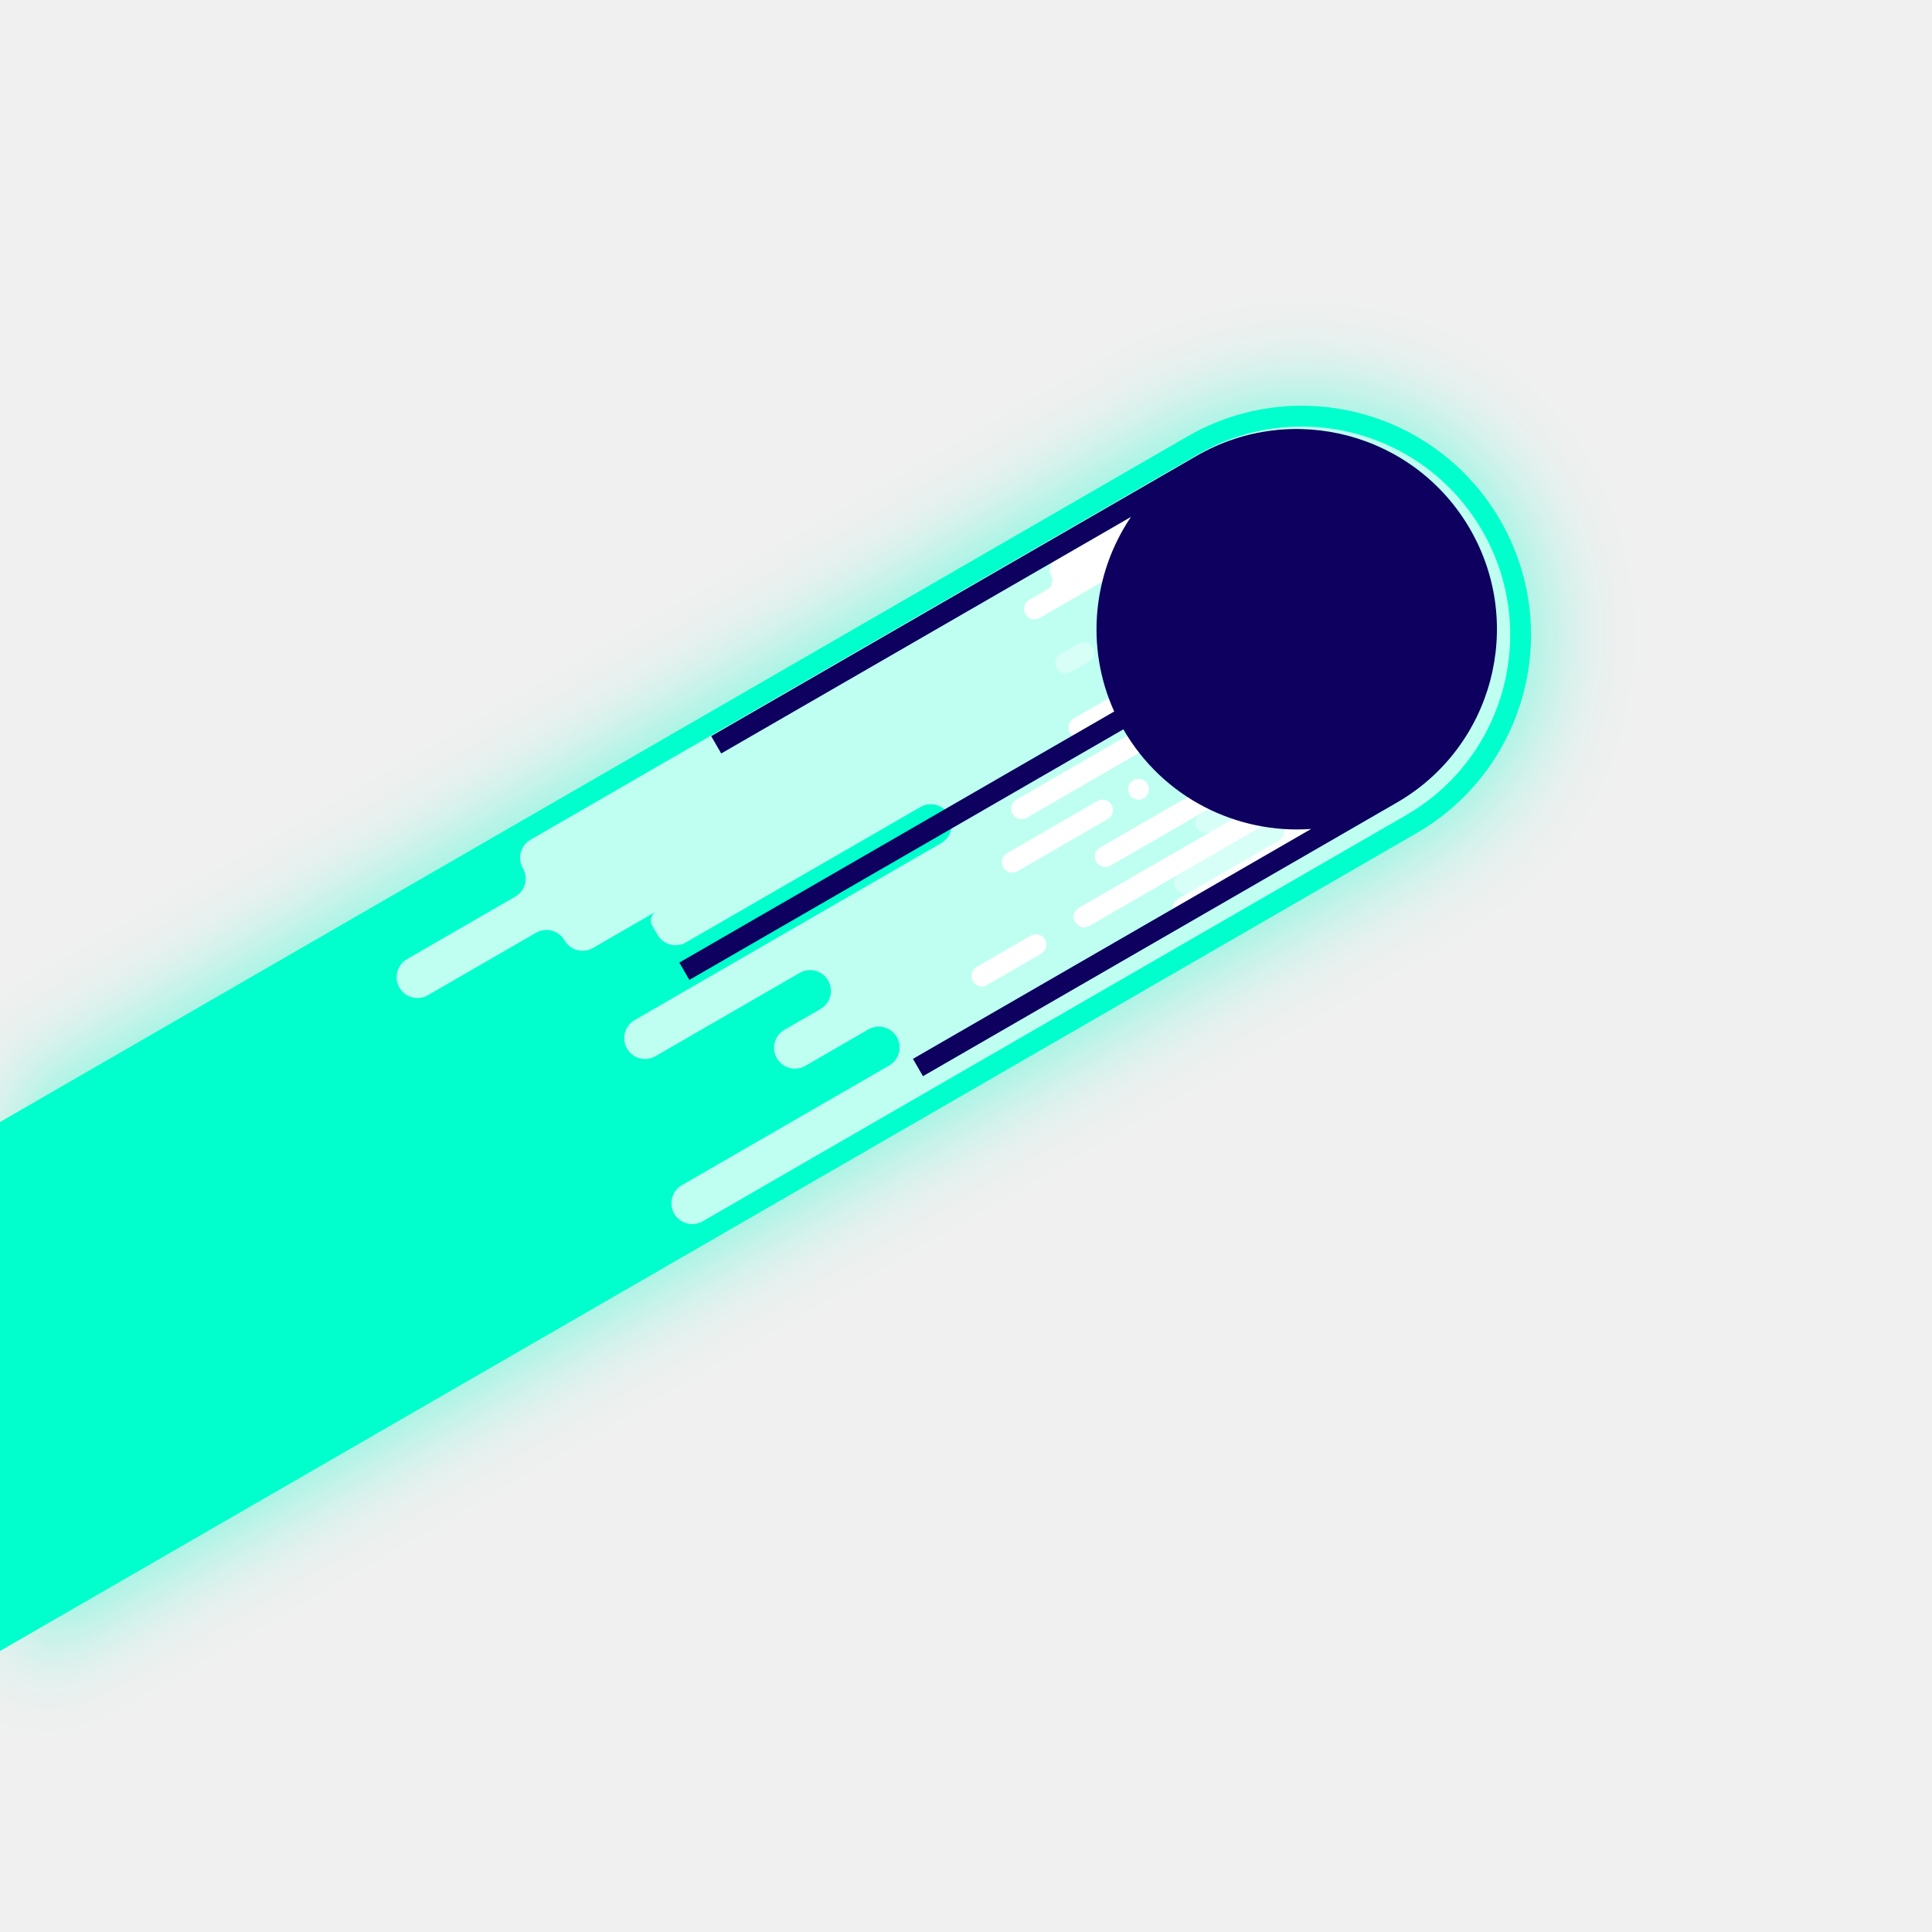
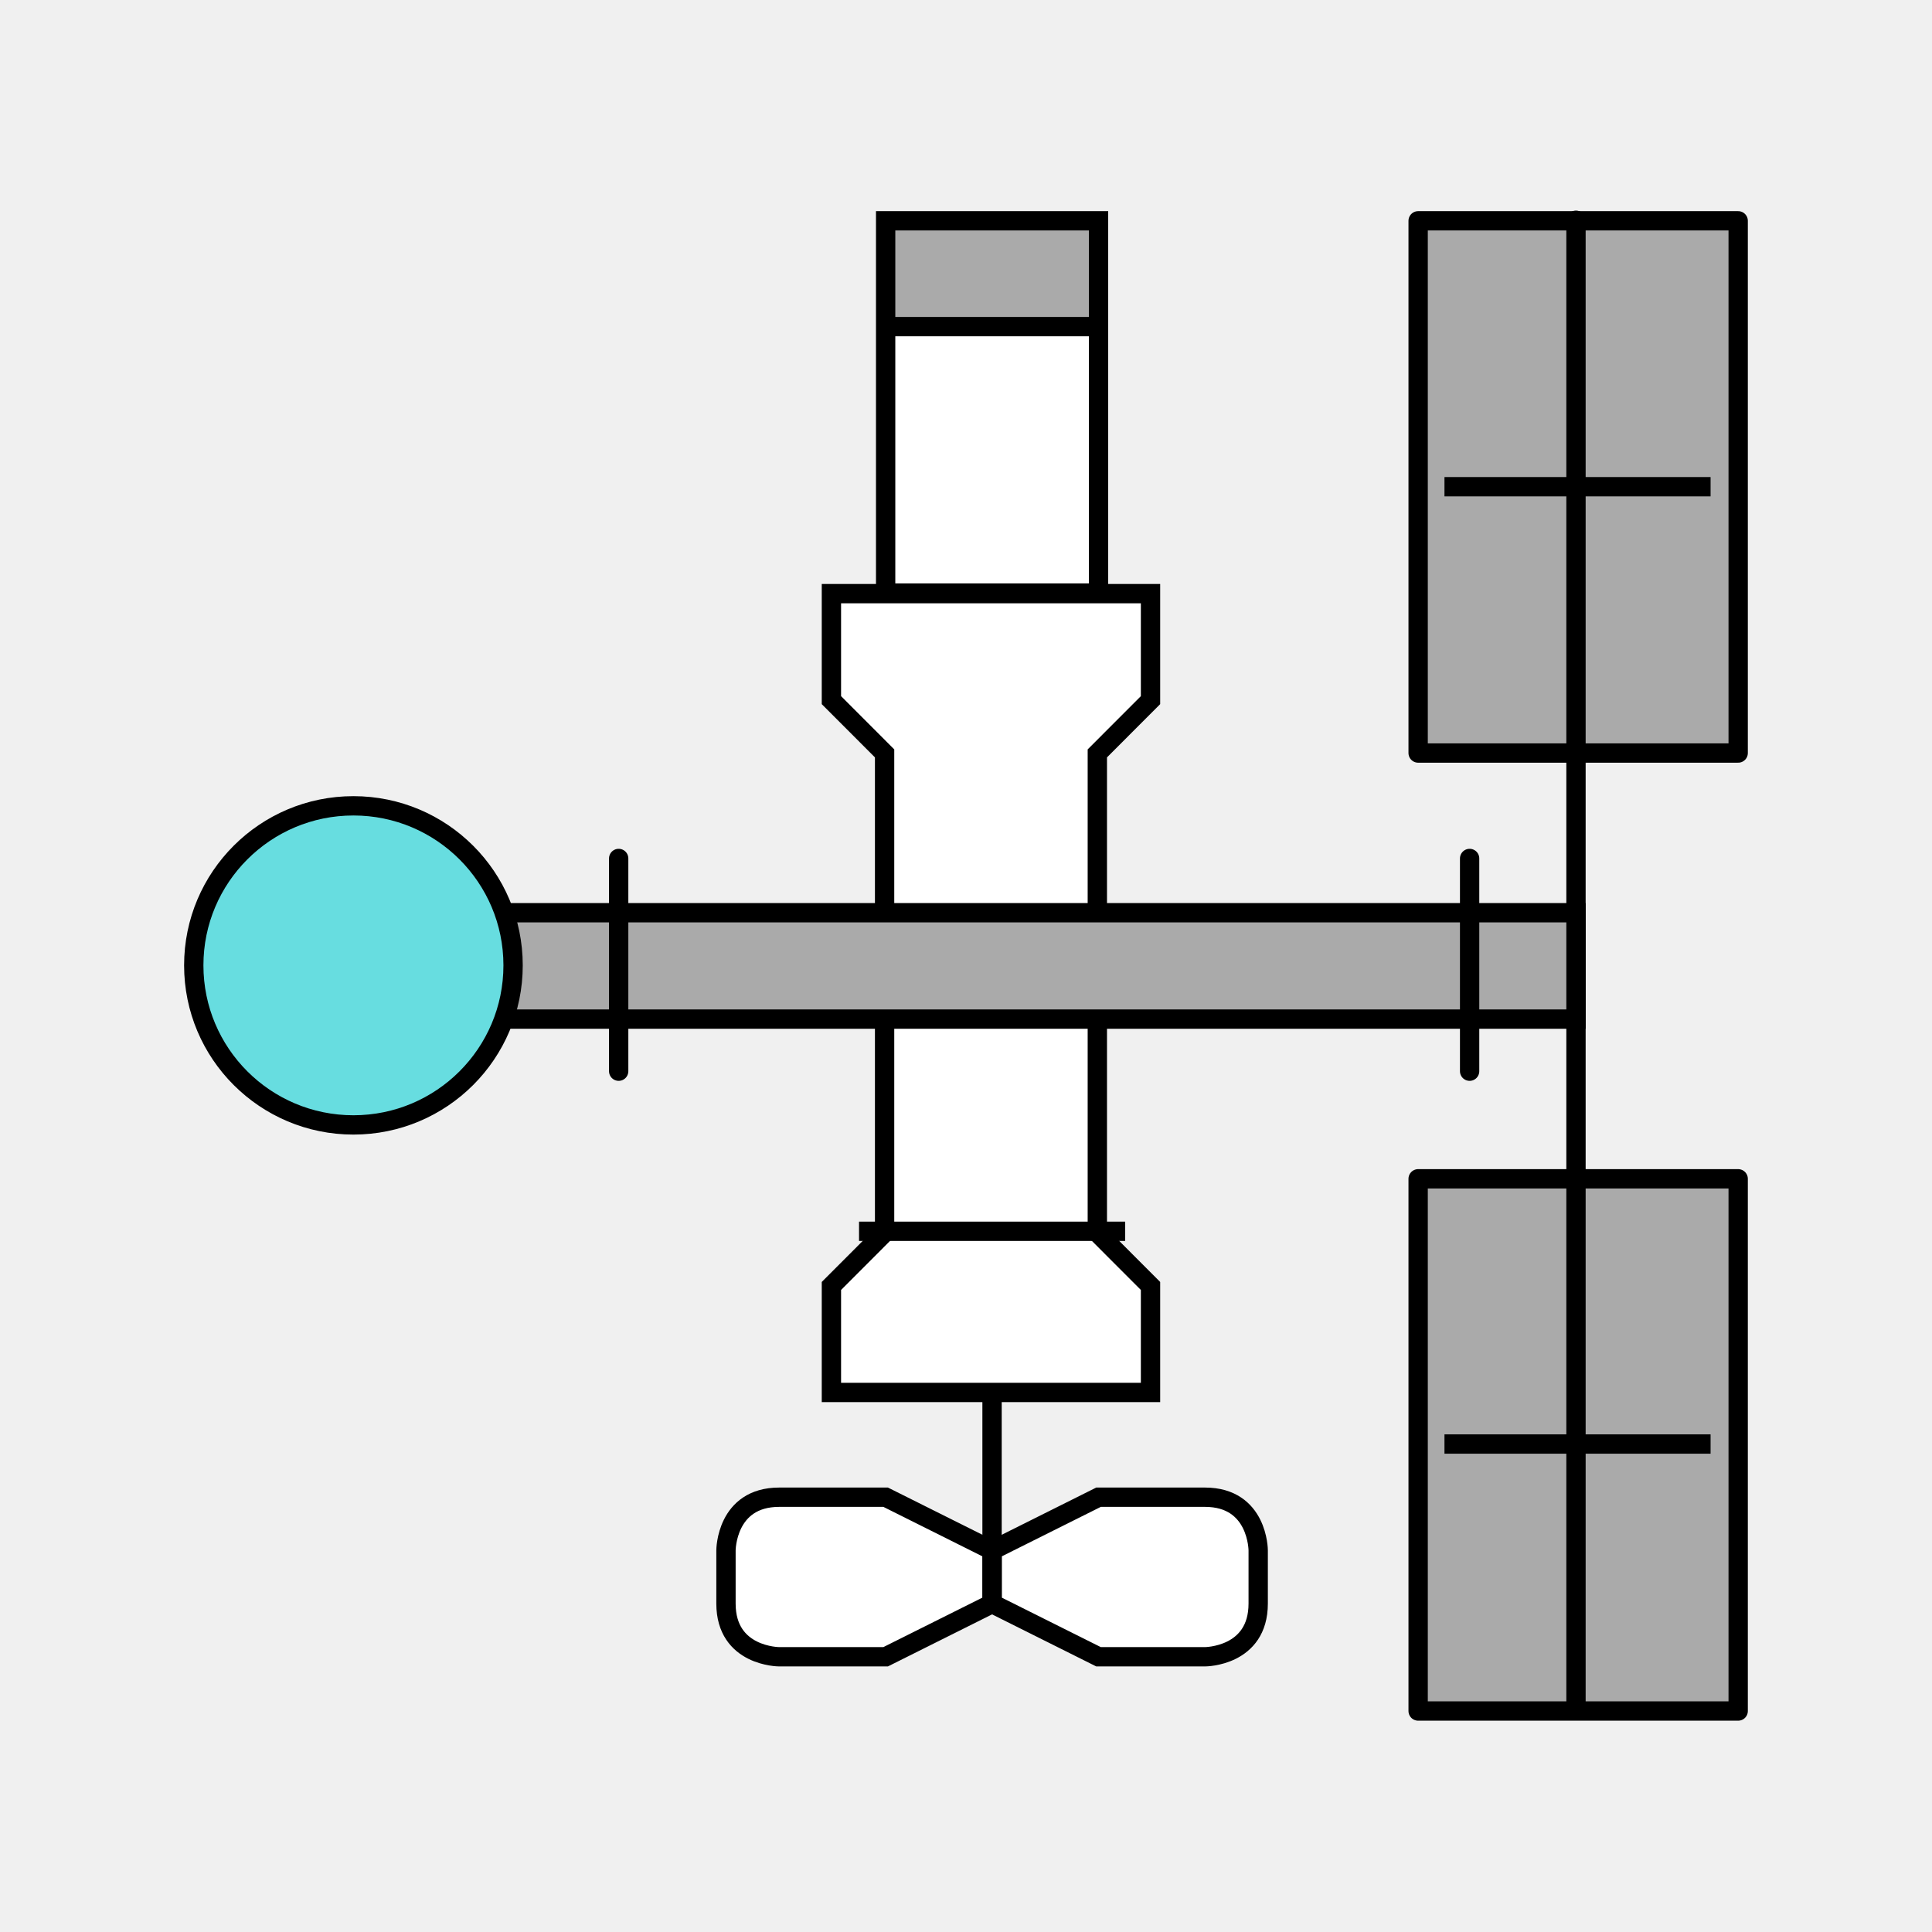
- <svg xmlns="http://www.w3.org/2000/svg" xmlns:xlink="http://www.w3.org/1999/xlink" viewBox="0 0 200 200" version="1.1">
-   <defs>
-     <path d="M146.63,86.256 L-57.587,204.161 L-81.3,163.088 L122.917,45.183 C134.259,38.635 148.762,42.521 155.31,53.863 C161.858,65.205 157.972,79.708 146.63,86.256 Z" id="path-1" />
-     <filter x="-6.9%" y="-10.2%" width="113.8%" height="120.4%" filterUnits="objectBoundingBox" id="filter-2">
-       <feMorphology radius="0.5" operator="dilate" in="SourceAlpha" result="shadowSpreadOuter1" />
-       <feOffset dx="0" dy="0" in="shadowSpreadOuter1" result="shadowOffsetOuter1" />
-       <feGaussianBlur stdDeviation="5" in="shadowOffsetOuter1" result="shadowBlurOuter1" />
-       <feColorMatrix values="0 0 0 0 0   0 0 0 0 1   0 0 0 0 0.8  0 0 0 0.5 0" type="matrix" in="shadowBlurOuter1" />
-     </filter>
-   </defs>
-   <g id="Fusées" stroke="none" stroke-width="1" fill="none" fill-rule="evenodd">
-     <g id="Rosalie">
-       <g id="Rectangle">
-         <use fill="black" fill-opacity="1" filter="url(#filter-2)" xlink:href="#path-1" />
-         <use fill="#00FFCC" fill-rule="evenodd" xlink:href="#path-1" />
+ <svg xmlns="http://www.w3.org/2000/svg" viewBox="0 0 1000 1000" version="1.1">
+   <defs />
+   <g id="Satellites" stroke="none" stroke-width="1" fill="none" fill-rule="evenodd">
+     <g id="Rudelbums">
+       <g id="Satellites/Rudelbums">
+         <rect id="Rectangle" x="0" y="0" width="1000" height="1000" />
+         <g id="Page-1" stroke-width="1" fill-rule="evenodd" transform="translate(100, 114)">
+           <polygon id="Fill-1" fill="#AAAAAA" points="633.708 275.281 798.876 275.281 798.876 0 633.708 0" />
+           <polygon id="Fill-2" fill="#AAAAAA" points="633.708 771.91 798.876 771.91 798.876 496.629 633.708 496.629" />
+           <path d="M715.73,0 L715.73,770.787" id="Stroke-3" stroke="#000000" stroke-width="10" stroke-linecap="round" stroke-linejoin="round" />
+           <polygon id="Fill-5" fill="#FFFFFF" points="358.427 193.258 468.539 193.258 468.539 0 358.427 0" />
+           <polygon id="Fill-6" fill="#AAAAAA" points="358.427 55.056 468.539 55.056 468.539 0 358.427 0" />
+           <path d="M360.674,55.056 L468.539,55.056" id="Stroke-7" stroke="#000000" stroke-width="10" />
+           <g id="Group-11" transform="translate(633.7079, 0)" stroke-linecap="round" stroke-width="10" stroke="#000000" stroke-linejoin="round">
+             <polygon id="Stroke-8" points="0.321 275.765 165.971 275.765 165.971 0.291 0.321 0.291" />
+             <polygon id="Stroke-10" points="0.321 771.62 165.971 771.62 165.971 496.145 0.321 496.145" />
+           </g>
+           <polygon id="Fill-12" fill="#FFFFFF" points="330.337 193.258 495.506 193.258 495.506 248.39 467.978 275.955 467.978 358.652 440.449 386.217 467.978 413.783 467.978 524.045 495.506 551.61 495.506 606.742 330.337 606.742 330.337 551.61 357.865 524.045 357.865 413.783 385.393 386.217 357.865 358.652 357.865 275.955 330.337 248.39" />
+           <polygon id="Stroke-13" stroke="#000000" stroke-width="10" points="330.337 193.258 495.506 193.258 495.506 248.39 467.978 275.955 467.978 358.652 440.449 386.217 467.978 413.783 467.978 524.045 495.506 551.61 495.506 606.742 330.337 606.742 330.337 551.61 357.865 524.045 357.865 413.783 385.393 386.217 357.865 358.652 357.865 275.955 330.337 248.39" />
+           <polygon id="Fill-14" fill="#AAAAAA" points="357.865 413.483 110.112 413.483 110.112 358.427 715.73 358.427 715.73 413.483" />
+           <polygon id="Stroke-15" stroke="#000000" stroke-width="10" points="357.865 413.483 110.112 413.483 110.112 358.427 715.73 358.427 715.73 413.483" />
+           <path d="M220.225,330.337 L220.225,440.449" id="Stroke-16" stroke="#000000" stroke-width="10" stroke-linecap="round" stroke-linejoin="round" />
+           <path d="M660.674,330.337 L660.674,440.449" id="Stroke-17" stroke="#000000" stroke-width="10" stroke-linecap="round" stroke-linejoin="round" />
+           <g id="Group-30">
+             <polygon id="Stroke-18" stroke="#000000" stroke-width="10" points="358.408 192.978 468.597 192.978 468.597 0.281 358.408 0.281" />
+             <path d="M275.765,688.483 C275.765,688.483 275.765,660.955 303.313,660.955 L358.408,660.955 L413.503,688.483 L413.503,716.011 L358.408,743.539 L303.313,743.539 C303.313,743.539 275.765,743.539 275.765,716.011 L275.765,688.483 Z" id="Fill-20" fill="#FFFFFF" />
+             <path d="M551.24,688.483 C551.24,688.483 551.24,660.955 523.692,660.955 L468.597,660.955 L413.503,688.483 L413.503,716.011 L468.597,743.539 L523.692,743.539 C523.692,743.539 551.24,743.539 551.24,716.011 L551.24,688.483 Z" id="Fill-21" fill="#FFFFFF" />
+             <path d="M275.765,688.483 C275.765,688.483 275.765,660.955 303.313,660.955 L358.408,660.955 L413.503,688.483 L413.503,716.011 L358.408,743.539 L303.313,743.539 C303.313,743.539 275.765,743.539 275.765,716.011 L275.765,688.483 Z" id="Stroke-22" stroke="#000000" stroke-width="10" />
+             <path d="M551.24,688.483 C551.24,688.483 551.24,660.955 523.692,660.955 L468.597,660.955 L413.503,688.483 L413.503,716.011 L468.597,743.539 L523.692,743.539 C523.692,743.539 551.24,743.539 551.24,716.011 L551.24,688.483 Z" id="Stroke-23" stroke="#000000" stroke-width="10" />
+             <path d="M413.483,605.618 L413.483,688.202" id="Stroke-24" stroke="#000000" stroke-width="10" />
+             <path d="M82.933,303.09 C128.579,303.09 165.575,340.06 165.575,385.674 C165.575,431.288 128.579,468.258 82.933,468.258 C37.287,468.258 0.291,431.288 0.291,385.674 C0.291,340.06 37.287,303.09 82.933,303.09" id="Fill-25" fill="#67DDE0" />
+             <path d="M82.933,303.09 C128.579,303.09 165.575,340.06 165.575,385.674 C165.575,431.288 128.579,468.258 82.933,468.258 C37.287,468.258 0.291,431.288 0.291,385.674 C0.291,340.06 37.287,303.09 82.933,303.09 Z" id="Stroke-26" stroke="#000000" stroke-width="10" />
+             <path d="M647.656,137.921 L785.393,137.921" id="Stroke-27" stroke="#000000" stroke-width="10" />
+             <path d="M647.656,633.427 L785.393,633.427" id="Stroke-28" stroke="#000000" stroke-width="10" />
+             <path d="M344.634,523.315 L482.371,523.315" id="Stroke-29" stroke="#000000" stroke-width="10" />
+           </g>
+         </g>
      </g>
-       <path d="M134.706,80.694 L125.372,86.084 C124.856,86.381 124.197,86.205 123.899,85.689 C123.601,85.173 123.778,84.514 124.294,84.217 L133.628,78.827 C134.144,78.529 134.803,78.706 135.101,79.222 C135.398,79.737 135.222,80.396 134.706,80.694 Z" id="Rectangle-3" fill-opacity="0.75" fill="#FFFFFF" opacity="0.5" />
-       <path d="M68.852,93.822 L67.919,94.361 C67.403,94.659 67.227,95.318 67.524,95.834 L68.063,96.767 C68.658,97.798 69.977,98.151 71.008,97.556 L95.278,83.544 C96.31,82.948 97.628,83.302 98.223,84.333 C98.819,85.364 98.465,86.682 97.434,87.277 L65.696,105.602 C64.665,106.197 64.312,107.515 64.907,108.546 C65.502,109.578 66.821,109.931 67.852,109.335 L82.787,100.712 C83.818,100.117 85.137,100.47 85.732,101.501 C86.328,102.533 85.974,103.851 84.943,104.446 L81.209,106.602 C80.178,107.197 79.825,108.516 80.42,109.547 C81.015,110.578 82.334,110.931 83.365,110.336 L89.895,106.566 C90.926,105.971 92.245,106.324 92.84,107.355 C93.435,108.386 93.082,109.704 92.051,110.3 L70.585,122.693 C69.554,123.288 69.201,124.607 69.796,125.638 C70.391,126.669 71.71,127.022 72.741,126.427 L145.552,84.389 C155.863,78.436 159.396,65.252 153.443,54.941 C147.49,44.63 134.305,41.097 123.994,47.05 L54.917,86.932 C53.886,87.527 53.533,88.846 54.128,89.877 C54.723,90.908 54.37,92.226 53.339,92.822 L42.137,99.289 C41.106,99.884 40.753,101.203 41.348,102.234 C41.943,103.265 43.262,103.618 44.293,103.023 L55.495,96.556 C56.526,95.96 57.844,96.314 58.44,97.345 C59.035,98.376 60.353,98.729 61.384,98.134 L68.852,93.822 Z" id="Combined-Shape" fill-opacity="0.75" fill="#FFFFFF" />
-       <path d="M151.576,56.019 C156.934,65.299 153.754,77.165 144.474,82.522 L123.004,94.918 C122.489,95.216 121.83,95.039 121.532,94.524 C121.234,94.008 121.411,93.349 121.926,93.051 L132.419,86.993 C132.935,86.695 133.112,86.036 132.814,85.521 C132.516,85.005 131.857,84.828 131.341,85.126 L112.765,95.851 C112.249,96.149 111.59,95.972 111.292,95.457 C110.995,94.941 111.171,94.282 111.687,93.984 L134.706,80.694 C135.222,80.396 135.398,79.737 135.101,79.222 C134.803,78.706 134.144,78.529 133.628,78.827 L114.959,89.606 C114.443,89.904 113.784,89.727 113.486,89.211 C113.189,88.696 113.365,88.037 113.881,87.739 L125.083,81.272 C125.598,80.974 125.775,80.315 125.477,79.799 C125.18,79.284 124.52,79.107 124.005,79.405 L122.138,80.483 C121.622,80.78 120.963,80.604 120.665,80.088 C120.368,79.573 120.544,78.913 121.06,78.616 L127.459,74.921 C127.974,74.624 128.151,73.964 127.853,73.449 C127.556,72.933 126.897,72.757 126.381,73.054 L106.297,84.65 C105.782,84.947 105.123,84.771 104.825,84.255 C104.527,83.739 104.704,83.08 105.22,82.783 L120.771,73.804 C121.287,73.506 121.463,72.847 121.166,72.331 C120.868,71.816 120.209,71.639 119.693,71.937 L112.225,76.248 C111.71,76.546 111.051,76.369 110.753,75.854 C110.455,75.338 110.632,74.679 111.148,74.382 L122.349,67.914 C122.865,67.617 123.041,66.957 122.744,66.442 C122.446,65.926 121.787,65.75 121.271,66.047 L119.404,67.125 C118.889,67.423 118.23,67.246 117.932,66.731 C117.634,66.215 117.811,65.556 118.327,65.258 L129.528,58.791 C130.044,58.493 130.22,57.834 129.923,57.318 C129.625,56.803 128.966,56.626 128.45,56.924 L115.382,64.469 C114.866,64.767 114.207,64.59 113.909,64.075 C113.612,63.559 113.788,62.9 114.304,62.602 L121.772,58.291 C122.287,57.993 122.464,57.334 122.166,56.818 C121.869,56.303 121.209,56.126 120.694,56.424 L107.625,63.969 C107.11,64.267 106.45,64.09 106.153,63.574 C105.855,63.059 106.032,62.4 106.547,62.102 L108.414,61.024 C108.93,60.726 109.106,60.067 108.809,59.552 C108.511,59.036 108.688,58.377 109.203,58.079 L125.072,48.917 C134.352,43.559 146.218,46.739 151.576,56.019 L151.576,56.019 Z" id="Combined-Shape" fill="#FFFFFF" />
-       <path d="M107.78,98.729 L102.179,101.963 C101.663,102.261 101.004,102.084 100.707,101.568 C100.409,101.053 100.586,100.394 101.101,100.096 L106.702,96.862 C107.218,96.565 107.877,96.741 108.174,97.257 C108.472,97.772 108.295,98.432 107.78,98.729 Z" id="Rectangle-3" fill="#FFFFFF" />
-       <path d="M118.404,82.638 C117.888,82.936 117.229,82.759 116.932,82.244 C116.634,81.728 116.811,81.069 117.326,80.771 C117.842,80.474 118.501,80.65 118.798,81.166 C119.096,81.682 118.919,82.341 118.404,82.638 L118.404,82.638 Z" id="Rectangle-3" fill="#FFFFFF" />
-       <path d="M114.67,84.794 L105.335,90.184 C104.82,90.481 104.16,90.305 103.863,89.789 C103.565,89.274 103.742,88.614 104.257,88.317 L113.592,82.927 C114.108,82.63 114.767,82.806 115.065,83.322 C115.362,83.837 115.186,84.497 114.67,84.794 Z" id="Rectangle-3" fill="#FFFFFF" />
-       <path d="M127.594,74.843 L124.794,76.46 C124.278,76.758 123.619,76.581 123.321,76.065 C123.024,75.55 123.2,74.891 123.716,74.593 L126.516,72.976 C127.032,72.678 127.691,72.855 127.989,73.371 C128.286,73.886 128.11,74.545 127.594,74.843 Z" id="Rectangle-3" fill-opacity="0.75" fill="#FFFFFF" opacity="0.5" />
-       <path d="M132.475,86.961 L123.14,92.35 C122.624,92.648 121.965,92.471 121.668,91.956 C121.37,91.44 121.547,90.781 122.062,90.484 L131.397,85.094 C131.912,84.796 132.572,84.973 132.869,85.489 C133.167,86.004 132.99,86.663 132.475,86.961 L132.475,86.961 Z" id="Rectangle-3" fill-opacity="0.75" fill="#FFFFFF" opacity="0.5" />
-       <path d="M121.772,58.291 L118.038,60.446 C117.522,60.744 116.863,60.567 116.565,60.052 C116.268,59.536 116.444,58.877 116.96,58.579 L120.694,56.424 C121.209,56.126 121.869,56.303 122.166,56.818 C122.464,57.334 122.287,57.993 121.772,58.291 Z" id="Rectangle-3" fill-opacity="0.75" fill="#FFFFFF" opacity="0.5" />
-       <path d="M129.528,58.791 L125.794,60.947 C125.279,61.244 124.62,61.068 124.322,60.552 C124.024,60.037 124.201,59.377 124.716,59.08 L128.45,56.924 C128.966,56.626 129.625,56.803 129.923,57.318 C130.22,57.834 130.044,58.493 129.528,58.791 Z" id="Rectangle-3" fill-opacity="0.75" fill="#FFFFFF" opacity="0.5" />
-       <path d="M112.726,68.492 L110.859,69.57 C110.343,69.867 109.684,69.691 109.386,69.175 C109.089,68.66 109.265,68 109.781,67.703 L111.648,66.625 C112.163,66.327 112.823,66.504 113.12,67.019 C113.418,67.535 113.241,68.194 112.726,68.492 Z" id="Rectangle-3" fill-opacity="0.75" fill="#FFFFFF" opacity="0.5" />
-       <path d="M116.29,75.5 C120.391,82.604 128.063,86.361 135.73,85.813 L94.508,109.612 L95.544,111.407 L144.598,83.085 C154.51,77.363 157.906,64.689 152.183,54.777 C146.461,44.865 133.787,41.469 123.875,47.192 L73.624,76.204 L74.66,77.999 L117.079,53.508 C113.138,59.331 112.315,66.959 115.342,73.654 L70.325,99.645 L71.362,101.44 L116.29,75.5 Z" id="Combined-Shape" fill="#0D005E" />
    </g>
  </g>
</svg>
